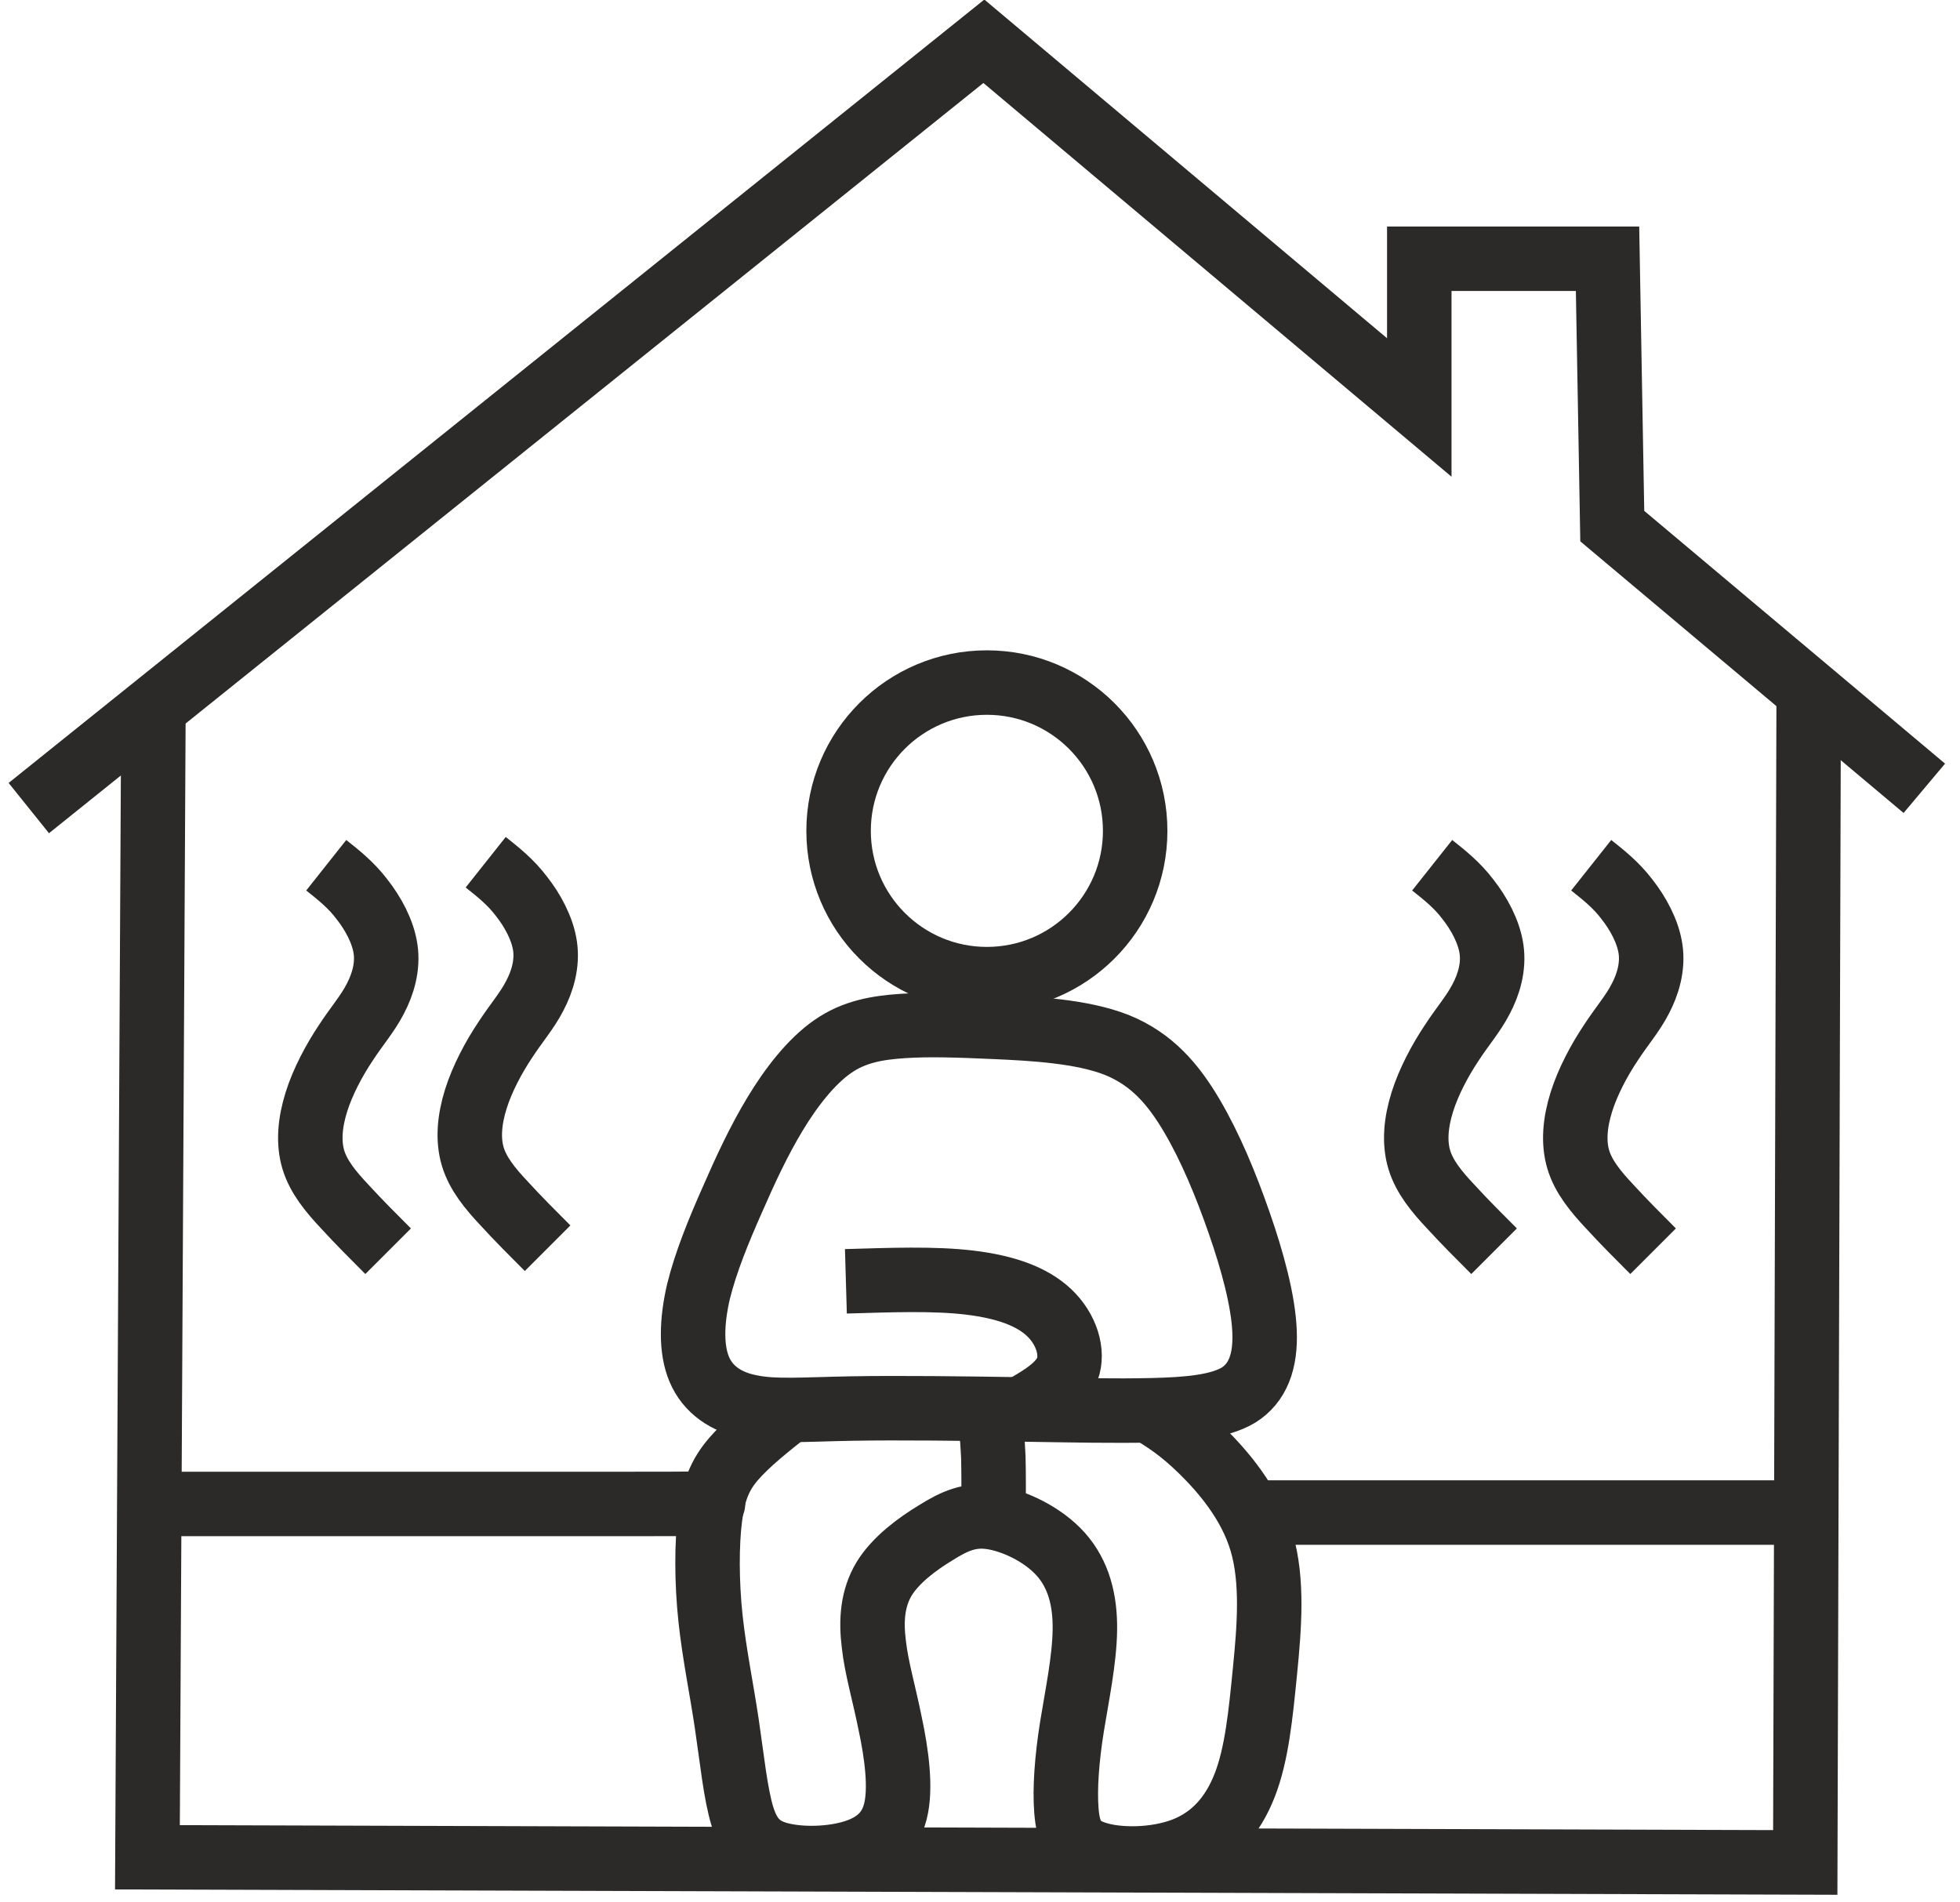
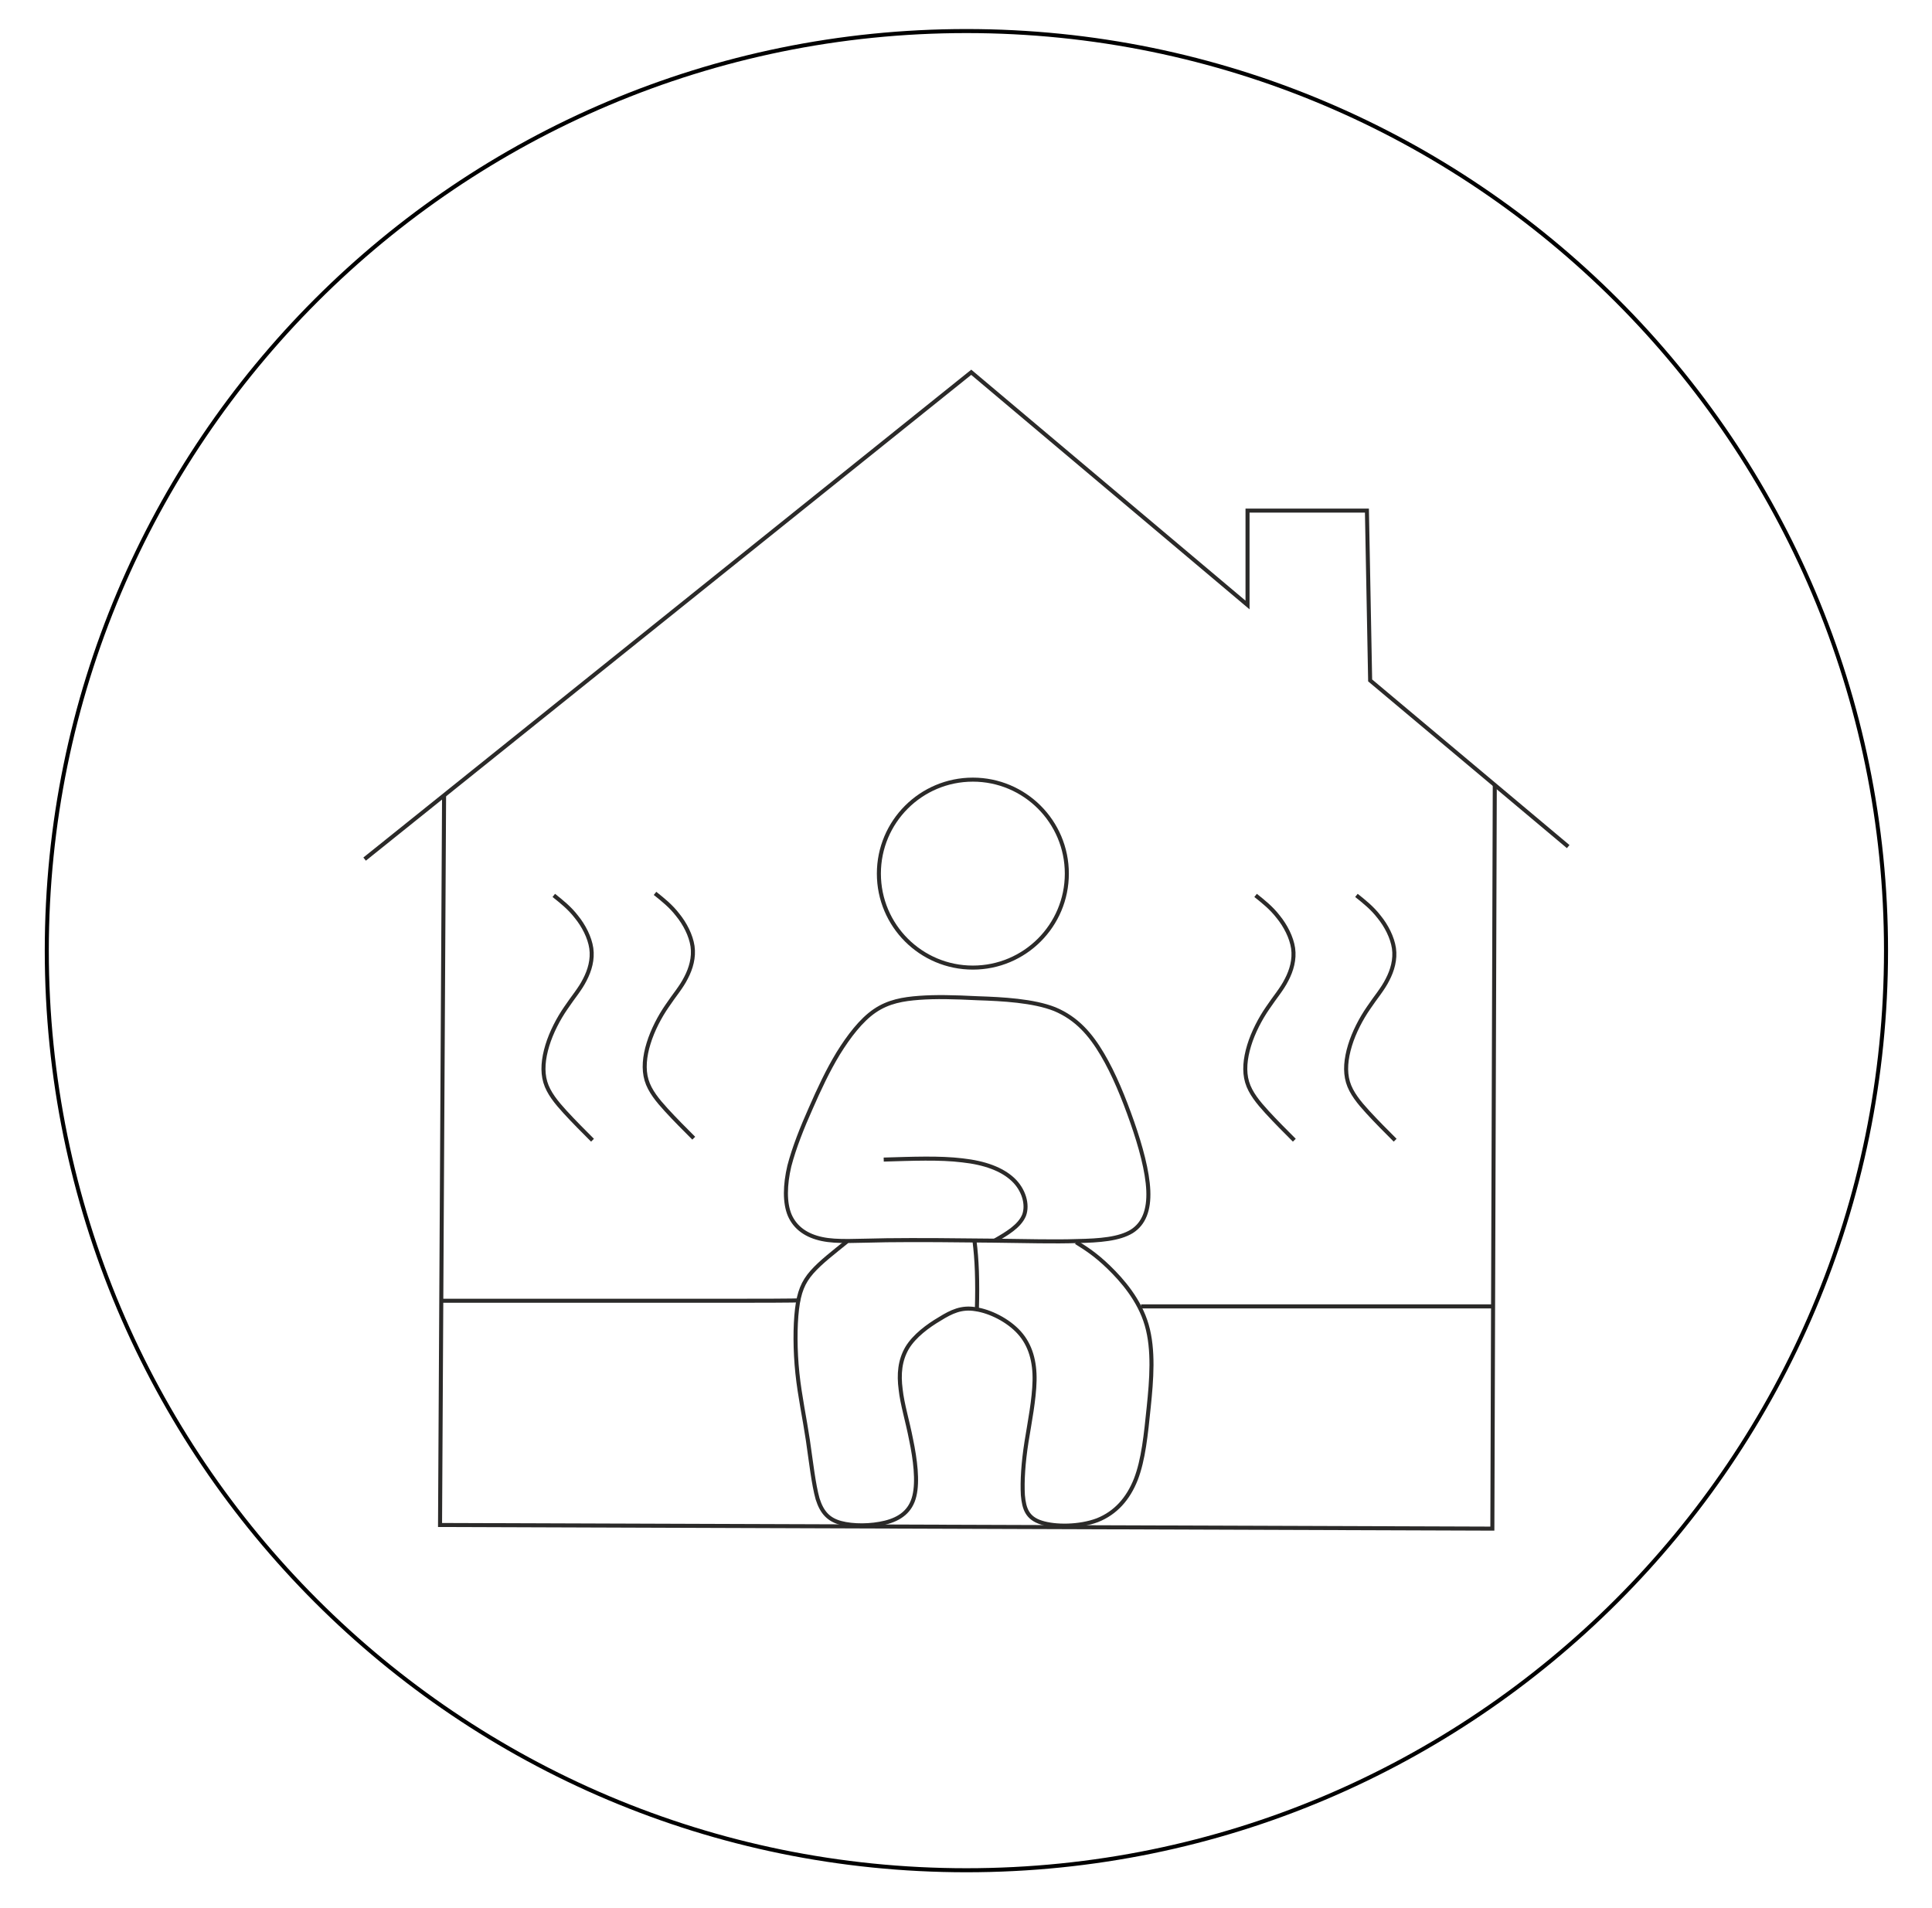
- <svg xmlns="http://www.w3.org/2000/svg" version="1.1" id="Слой_1" x="0px" y="0px" viewBox="0 0 456 442.5" style="enable-background:new 0 0 456 442.5;" xml:space="preserve">
+ <svg xmlns="http://www.w3.org/2000/svg" version="1.1" id="Слой_1" x="0px" y="0px" viewBox="0 0 479 473" style="enable-background:new 0 0 479 473;" xml:space="preserve">
  <style type="text/css">
- 	.st0{fill:none;stroke:#2B2A29;stroke-width:15;stroke-miterlimit:22.926;}
+ 	.st0{fill:none;stroke:#2B2A29;stroke-miterlimit:22.926;}
+ 	.st1{fill:none;stroke:#000000;stroke-miterlimit:10;}
</style>
  <g id="Слой_x0020_1">
    <g id="_1552453666224">
-       <polyline class="st0" points="6.7,188 228.9,9.6 330.2,94.8 330.2,60.2 374,60.2 375.1,122.4 447.7,183.4   " />
-       <polyline class="st0" points="420.8,160.9 420,433.3 34.3,432.1 35.7,164.7   " />
-       <path class="st0" d="M75.9,201.3c2.9,2.3,5.8,4.6,8.3,7.9c2.6,3.3,4.9,7.5,5.5,11.6c0.6,4.1-0.6,8.2-2.4,11.6    c-1.8,3.5-4.3,6.3-6.9,10.3c-2.6,3.9-5.3,8.9-6.8,13.7c-1.5,4.8-1.9,9.4-0.7,13.4c1.2,4,4.1,7.5,7.3,10.9    c3.2,3.5,6.6,6.9,10.1,10.4" />
-       <path class="st0" d="M333.2,201.3c2.9,2.3,5.8,4.6,8.3,7.9c2.6,3.3,4.9,7.5,5.5,11.6c0.6,4.1-0.6,8.2-2.4,11.6    c-1.8,3.5-4.3,6.3-6.9,10.3c-2.6,3.9-5.3,8.9-6.8,13.7c-1.5,4.8-1.9,9.4-0.7,13.4c1.2,4,4.1,7.5,7.3,10.9    c3.2,3.5,6.6,6.9,10.1,10.4" />
-       <path class="st0" d="M113,200.6c2.9,2.3,5.8,4.6,8.3,7.9c2.6,3.3,4.9,7.5,5.5,11.6c0.6,4.1-0.6,8.2-2.4,11.6    c-1.8,3.5-4.3,6.3-6.9,10.3c-2.6,3.9-5.3,8.9-6.8,13.7c-1.5,4.8-1.9,9.4-0.7,13.4c1.2,4,4.1,7.5,7.3,10.9    c3.2,3.5,6.6,6.9,10.1,10.4" />
-       <path class="st0" d="M370.2,201.3c2.9,2.3,5.8,4.6,8.3,7.9c2.6,3.3,4.9,7.5,5.5,11.6c0.6,4.1-0.6,8.2-2.4,11.6    c-1.8,3.5-4.3,6.3-6.9,10.3c-2.6,3.9-5.3,8.9-6.8,13.7c-1.5,4.8-1.9,9.4-0.7,13.4c1.2,4,4.1,7.5,7.3,10.9    c3.2,3.5,6.6,6.9,10.1,10.4" />
-       <circle class="st0" cx="229.6" cy="193.3" r="34.5" />
-       <path class="st0" d="M231.4,238.9c-8.9-0.4-15.4-0.6-21.4-0.2c-5.9,0.4-11.3,1.3-16.3,4.8c-5,3.5-9.6,9.4-13.4,15.7    c-3.8,6.3-6.9,13-10,20.1c-3.1,7-6.1,14.3-7.8,21.2c-1.6,6.9-1.8,13.4,0.2,18.1c2,4.7,6.2,7.6,11.8,8.7c5.6,1.2,12.5,0.6,23.6,0.4    c11.1-0.2,26.5,0,39.1,0.2c12.6,0.2,22.4,0.4,30.8,0.2c8.4-0.2,15.5-0.8,20.1-3.5c4.5-2.8,6.4-7.8,6.1-14.9    c-0.3-7.1-2.8-16.3-5.9-25.2c-3.1-8.9-6.7-17.6-11-24.9c-4.3-7.3-9.3-13.2-17.5-16.5C251.7,239.9,240.3,239.3,231.4,238.9    L231.4,238.9z" />
-       <path class="st0" d="M237.2,328c4.8-2.7,9.5-5.4,11.1-9.4c1.5-4-0.2-9.4-4.2-13.2c-4-3.8-10.2-6-18.5-7c-8.3-1-18.5-0.6-28.8-0.3" />
-       <path class="st0" d="M183.5,328.1c-4.8,3.8-9.6,7.6-12.8,11.3c-3.2,3.7-4.7,7.4-5.5,13.6c-0.8,6.2-0.8,15.1,0.1,23.5    c0.9,8.4,2.6,16.5,3.8,24.6c1.2,8.1,2,16.1,3.6,21.4c1.6,5.2,4.1,7.7,8.6,8.9c4.5,1.2,11,1.2,16.3-0.2c5.3-1.4,9.3-4.2,10.7-9.7    c1.4-5.4,0.3-13.5-1.2-20.5c-1.4-7-3.2-13-3.8-18.5c-0.7-5.6-0.3-10.7,2.4-15.2c2.7-4.4,7.7-8.1,12-10.7c4.3-2.7,8-4.4,13.1-3.6    c5.2,0.8,11.9,4,16,8.6c4.1,4.6,5.7,10.6,5.6,17.6c-0.1,7-1.8,15.1-3,22.5c-1.2,7.5-1.7,14.4-1.3,19.5c0.4,5.1,1.7,8.4,6.8,10    c5.1,1.7,13.9,1.7,20.6-0.9c6.7-2.6,11.3-7.8,14.1-15c2.8-7.2,3.7-16.4,4.7-26.5c1-10.1,1.9-21-0.8-30.1    c-2.7-9.1-9-16.4-13.9-21.2c-4.9-4.8-8.4-7-12-9.2" />
-       <path class="st0" d="M231.1,352.9c0.1-4.9,0.1-9.7,0-13.9c-0.2-4.2-0.5-7.7-0.9-11.2" />
-       <path class="st0" d="M34.7,349.9c43.7,0,87.4,0,109.3,0c21.9,0,21.9-0.1,21.9-0.2" />
-       <path class="st0" d="M291.2,351.9c43,0,86.1,0,129.1,0" />
+       <polyline class="st0" points="90.4,213 240.8,92.3 309.3,150 309.3,126.6 338.9,126.6 339.7,168.7 388.8,209.9   " />
+       <polyline class="st0" points="370.6,194.7 370,379 109.1,378.1 110.1,197.3   " />
+       <path class="st0" d="M137.3,222c2,1.6,3.9,3.1,5.6,5.3c1.8,2.2,3.3,5.1,3.7,7.8c0.4,2.8-0.4,5.5-1.6,7.8c-1.2,2.4-2.9,4.3-4.7,7    c-1.8,2.6-3.6,6-4.6,9.3s-1.3,6.4-0.5,9.1c0.8,2.7,2.8,5.1,4.9,7.4c2.2,2.4,4.5,4.7,6.8,7" />
+       <path class="st0" d="M311.3,222c2,1.6,3.9,3.1,5.6,5.3c1.8,2.2,3.3,5.1,3.7,7.8c0.4,2.8-0.4,5.5-1.6,7.8c-1.2,2.4-2.9,4.3-4.7,7    c-1.8,2.6-3.6,6-4.6,9.3s-1.3,6.4-0.5,9.1c0.8,2.7,2.8,5.1,4.9,7.4c2.2,2.4,4.5,4.7,6.8,7" />
+       <path class="st0" d="M162.4,221.5c2,1.6,3.9,3.1,5.6,5.3c1.8,2.2,3.3,5.1,3.7,7.8c0.4,2.8-0.4,5.5-1.6,7.8c-1.2,2.4-2.9,4.3-4.7,7    c-1.8,2.6-3.6,6-4.6,9.3c-1,3.2-1.3,6.4-0.5,9.1c0.8,2.7,2.8,5.1,4.9,7.4c2.2,2.4,4.5,4.7,6.8,7" />
+       <path class="st0" d="M336.3,222c2,1.6,3.9,3.1,5.6,5.3c1.8,2.2,3.3,5.1,3.7,7.8c0.4,2.8-0.4,5.5-1.6,7.8c-1.2,2.4-2.9,4.3-4.7,7    c-1.8,2.6-3.6,6-4.6,9.3s-1.3,6.4-0.5,9.1c0.8,2.7,2.8,5.1,4.9,7.4c2.2,2.4,4.5,4.7,6.8,7" />
+       <circle class="st0" cx="241.2" cy="216.6" r="23.3" />
+       <path class="st0" d="M242.4,247.5c-6-0.3-10.4-0.4-14.5-0.1c-4,0.3-7.6,0.9-11,3.2s-6.5,6.4-9.1,10.6c-2.6,4.3-4.7,8.8-6.8,13.6    c-2.1,4.7-4.1,9.7-5.3,14.3c-1.1,4.7-1.2,9.1,0.1,12.2c1.4,3.2,4.2,5.1,8,5.9c3.8,0.8,8.5,0.4,16,0.3c7.5-0.1,17.9,0,26.4,0.1    c8.5,0.1,15.2,0.3,20.8,0.1c5.7-0.1,10.5-0.5,13.6-2.4c3-1.9,4.3-5.3,4.1-10.1c-0.2-4.8-1.9-11-4-17s-4.5-11.9-7.4-16.8    c-2.9-4.9-6.3-8.9-11.8-11.2C256.2,248.1,248.5,247.7,242.4,247.5L242.4,247.5z" />
+       <path class="st0" d="M246.4,307.7c3.2-1.8,6.4-3.7,7.5-6.4c1-2.7-0.1-6.4-2.8-8.9s-6.9-4.1-12.5-4.7c-5.6-0.7-12.5-0.4-19.5-0.2" />
+       <path class="st0" d="M210,307.8c-3.2,2.6-6.5,5.1-8.7,7.6s-3.2,5-3.7,9.2c-0.5,4.2-0.5,10.2,0.1,15.9c0.6,5.7,1.8,11.2,2.6,16.6    c0.8,5.5,1.4,10.9,2.4,14.5c1.1,3.5,2.8,5.2,5.8,6s7.4,0.8,11-0.1c3.6-0.9,6.3-2.8,7.2-6.6c0.9-3.7,0.2-9.1-0.8-13.9    c-0.9-4.7-2.2-8.8-2.6-12.5c-0.5-3.8-0.2-7.2,1.6-10.3c1.8-3,5.2-5.5,8.1-7.2c2.9-1.8,5.4-3,8.9-2.4c3.5,0.5,8,2.7,10.8,5.8    c2.8,3.1,3.9,7.2,3.8,11.9c-0.1,4.7-1.2,10.2-2,15.2c-0.8,5.1-1.1,9.7-0.9,13.2c0.3,3.4,1.1,5.7,4.6,6.8c3.4,1.1,9.4,1.1,13.9-0.6    c4.5-1.8,7.6-5.3,9.5-10.1c1.9-4.9,2.5-11.1,3.2-17.9c0.7-6.8,1.3-14.2-0.5-20.4c-1.8-6.2-6.1-11.1-9.4-14.3    c-3.3-3.2-5.7-4.7-8.1-6.2" />
+       <path class="st0" d="M242.2,324.6c0.1-3.3,0.1-6.6,0-9.4c-0.1-2.8-0.3-5.2-0.6-7.6" />
+       <path class="st0" d="M109.4,322.5c29.6,0,59.1,0,73.9,0c14.8,0,14.8-0.1,14.8-0.1" />
+       <path class="st0" d="M282.9,323.9c29.1,0,58.2,0,87.3,0" />
    </g>
  </g>
+   <circle class="st1" cx="239.6" cy="235.7" r="228" />
</svg>
